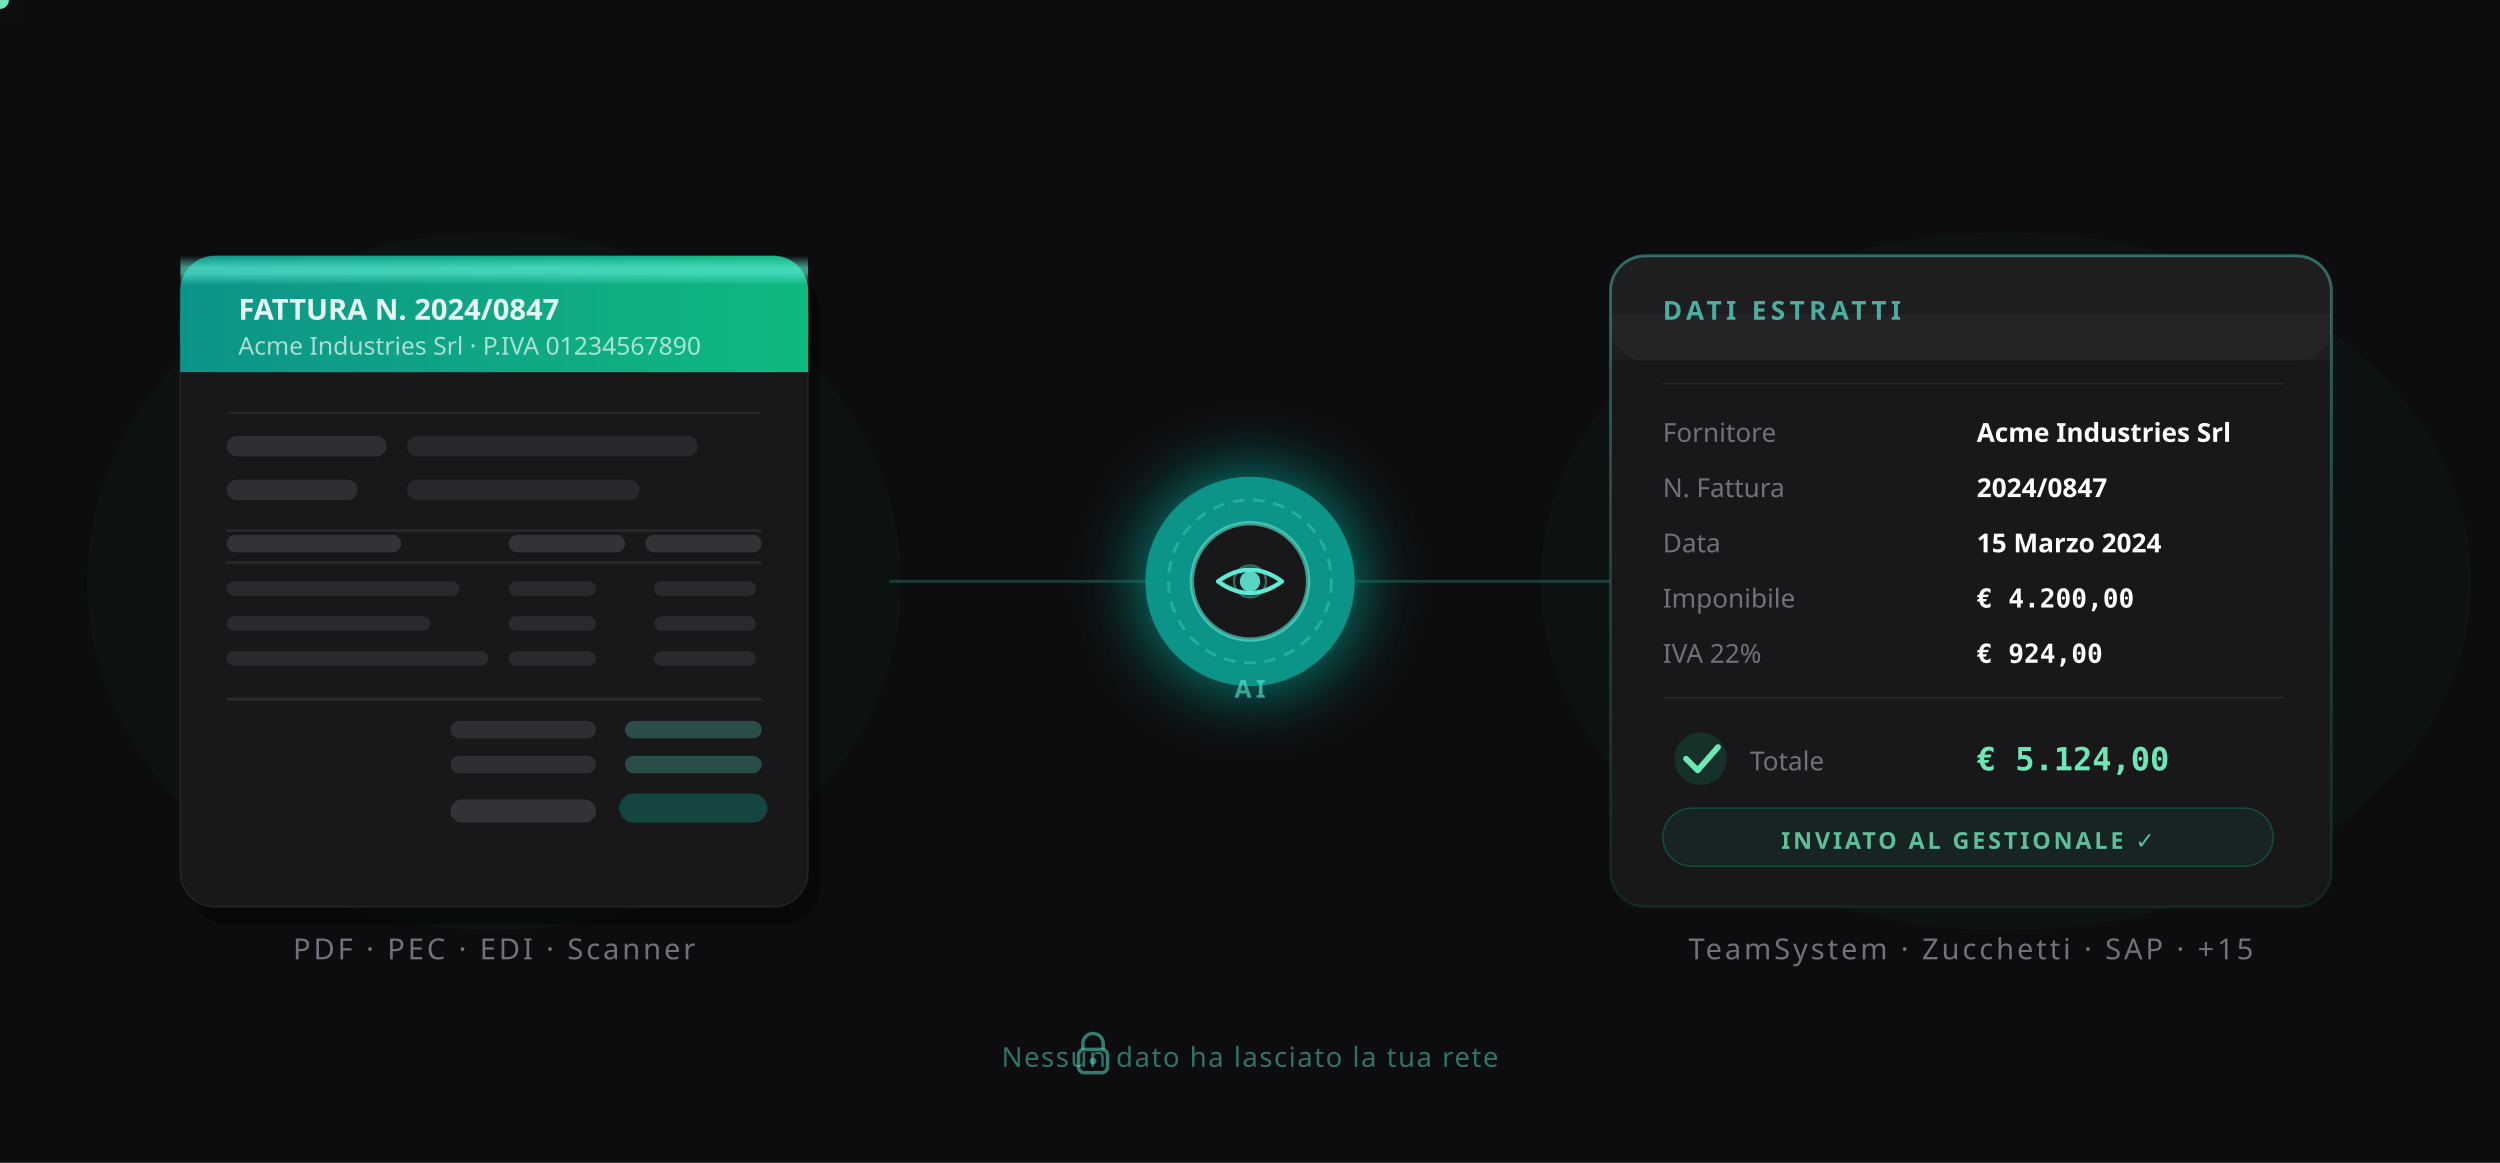
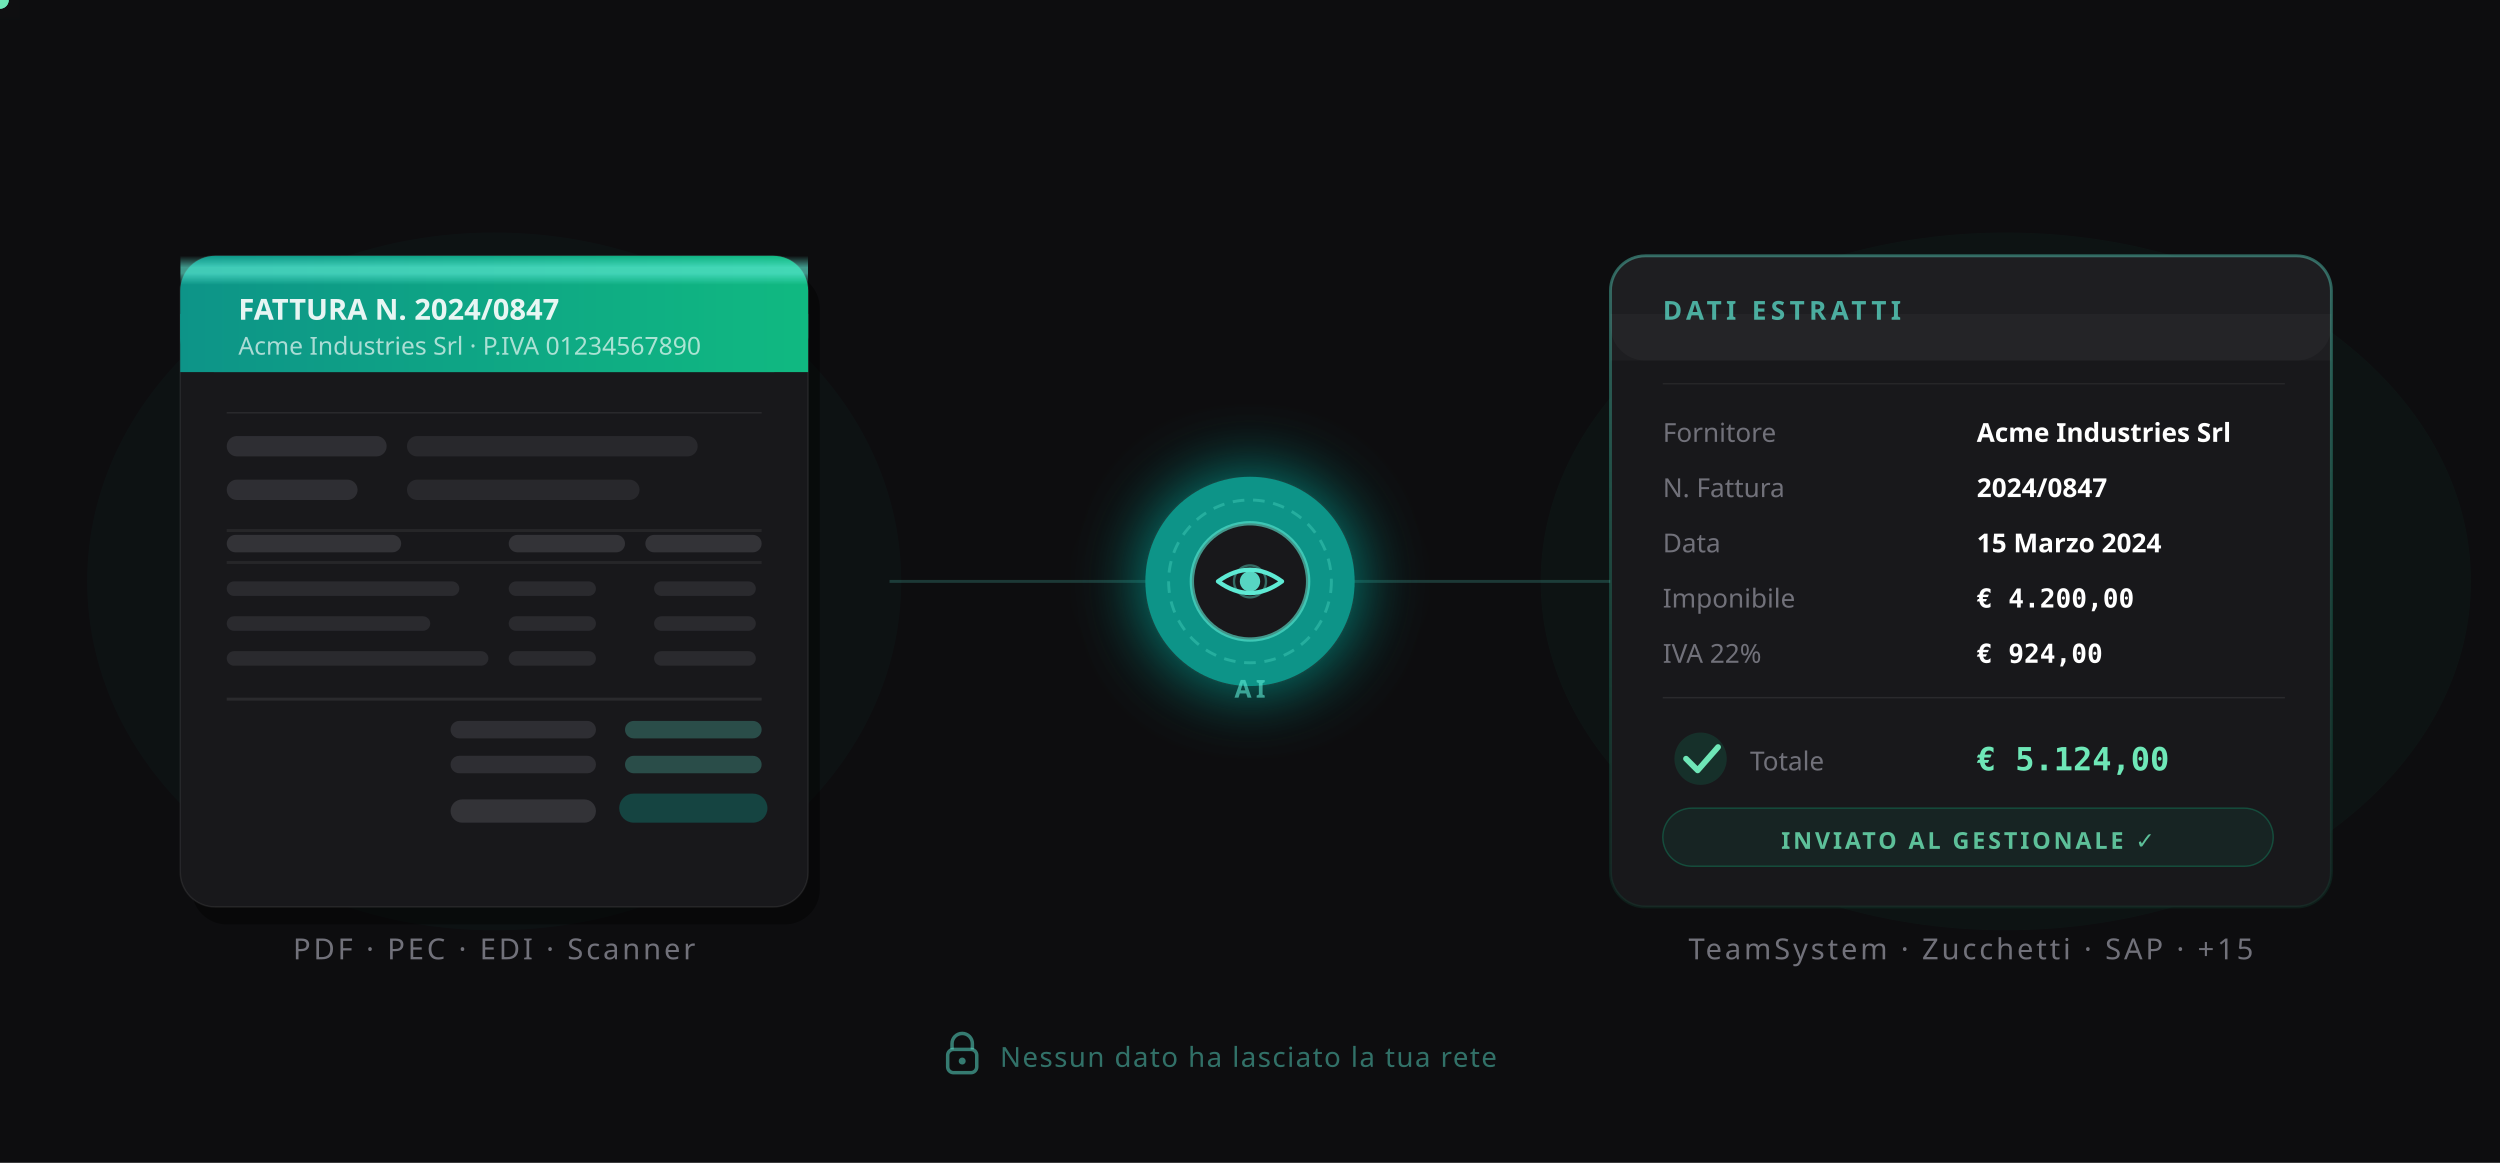
<svg xmlns="http://www.w3.org/2000/svg" viewBox="0 0 860 400" width="860" height="400" role="img" aria-label="DataUnchain: da documento PDF a dati strutturati, 100% in locale">
  <defs>
    <style>
    @keyframes scanMove {
      0%   { transform: translateY(0px);   opacity: 0; }
      8%   { opacity: 0.9; }
      88%  { transform: translateY(148px); opacity: 0.9; }
      96%  { opacity: 0; }
      100% { transform: translateY(148px); opacity: 0; }
    }
    @keyframes fadeInRow {
      0%   { opacity: 0; transform: translateX(-6px); }
      100% { opacity: 1; transform: translateX(0); }
    }
    @keyframes checkIn {
      0%   { opacity: 0; stroke-dashoffset: 30; }
      100% { opacity: 1; stroke-dashoffset: 0; }
    }
    @keyframes pulse {
      0%, 100% { opacity: 0.5; transform: scale(1); }
      50%       { opacity: 1;   transform: scale(1.12); }
    }
    @keyframes dotFlow {
      0%   { offset-distance: 0%;   opacity: 0; }
      8%   { opacity: 1; }
      85%  { opacity: 1; }
      100% { offset-distance: 100%; opacity: 0; }
    }
    @keyframes glowPulse {
      0%, 100% { opacity: 0.15; }
      50%       { opacity: 0.35; }
    }
    @keyframes badgeFade {
      0%, 70% { opacity: 0; }
      80%      { opacity: 1; }
      100%     { opacity: 1; }
    }
    @keyframes lineGrow {
      0%   { stroke-dashoffset: 200; opacity: 0; }
      15%  { opacity: 1; }
      100% { stroke-dashoffset: 0;   opacity: 1; }
    }
    @keyframes docAppear {
      0%   { opacity: 0; transform: translateX(-16px); }
      100% { opacity: 1; transform: translateX(0); }
    }

    .scan-line { animation: scanMove 5s ease-in-out infinite; }
    .doc-group { animation: docAppear 0.7s cubic-bezier(0.2,0,0,1) both; }

    .row-1 { animation: fadeInRow 0.4s cubic-bezier(0.2,0,0,1) 2.0s both; }
    .row-2 { animation: fadeInRow 0.4s cubic-bezier(0.2,0,0,1) 2.5s both; }
    .row-3 { animation: fadeInRow 0.4s cubic-bezier(0.2,0,0,1) 3.0s both; }
    .row-4 { animation: fadeInRow 0.4s cubic-bezier(0.2,0,0,1) 3.5s both; }
    .row-5 { animation: fadeInRow 0.4s cubic-bezier(0.2,0,0,1) 4.0s both; }
    .row-check { animation: fadeInRow 0.5s cubic-bezier(0.2,0,0,1) 4.6s both; }

    .ai-dot { animation: pulse 2s ease-in-out infinite; }
    .ai-glow { animation: glowPulse 2s ease-in-out infinite; }
    .line-left  { animation: lineGrow 1.2s cubic-bezier(0.4,0,0.2,1) 0.8s both; stroke-dasharray: 200; }
    .line-right { animation: lineGrow 1.2s cubic-bezier(0.4,0,0.2,1) 1.8s both; stroke-dasharray: 200; }
    .badge { animation: badgeFade 5s ease-in-out infinite; }

    /* Dot flowing along path */
    .dot-1 {
      offset-path: path('M 306 200 L 426 200');
      animation: dotFlow 5s ease-in-out 1.0s infinite;
    }
    .dot-2 {
      offset-path: path('M 306 200 L 426 200');
      animation: dotFlow 5s ease-in-out 1.6s infinite;
    }
    .dot-3 {
      offset-path: path('M 434 200 L 554 200');
      animation: dotFlow 5s ease-in-out 1.8s infinite;
    }
    .dot-4 {
      offset-path: path('M 434 200 L 554 200');
      animation: dotFlow 5s ease-in-out 2.4s infinite;
    }
  </style>
    <linearGradient id="scanGrad" x1="0" y1="0" x2="0" y2="1">
      <stop offset="0%" stop-color="#5EEAD4" stop-opacity="0" />
      <stop offset="40%" stop-color="#5EEAD4" stop-opacity="0.7" />
      <stop offset="60%" stop-color="#5EEAD4" stop-opacity="0.7" />
      <stop offset="100%" stop-color="#5EEAD4" stop-opacity="0" />
    </linearGradient>
    <linearGradient id="docHeader" x1="0" y1="0" x2="1" y2="0">
      <stop offset="0%" stop-color="#0D9488" />
      <stop offset="100%" stop-color="#10B981" />
    </linearGradient>
    <linearGradient id="cardBorder" x1="0" y1="0" x2="0" y2="1">
      <stop offset="0%" stop-color="#5EEAD4" stop-opacity="0.4" />
      <stop offset="100%" stop-color="#10B981" stop-opacity="0.1" />
    </linearGradient>
    <clipPath id="docClip">
      <rect x="62" y="88" width="216" height="224" rx="0" />
    </clipPath>
    <filter id="glow" x="-60%" y="-60%" width="220%" height="220%">
      <feGaussianBlur stdDeviation="6" result="b" />
      <feMerge>
        <feMergeNode in="b" />
        <feMergeNode in="SourceGraphic" />
      </feMerge>
    </filter>
    <filter id="softglow" x="-40%" y="-40%" width="180%" height="180%">
      <feGaussianBlur stdDeviation="12" result="b" />
      <feMerge>
        <feMergeNode in="b" />
        <feMergeNode in="SourceGraphic" />
      </feMerge>
    </filter>
  </defs>
  <rect width="860" height="400" fill="#0D0D0F" />
  <ellipse cx="170" cy="200" rx="140" ry="120" fill="#0D9488" opacity="0.04" class="ai-glow" />
  <ellipse cx="690" cy="200" rx="160" ry="120" fill="#10B981" opacity="0.04" class="ai-glow" />
  <g class="doc-group">
    <rect x="66" y="94" width="216" height="224" rx="12" fill="#000000" opacity="0.4" />
    <rect x="62" y="88" width="216" height="224" rx="12" fill="#18181B" stroke="#ffffff" stroke-width="0.5" stroke-opacity="0.08" />
    <rect x="62" y="88" width="216" height="40" rx="12" fill="url(#docHeader)" />
    <rect x="62" y="108" width="216" height="20" fill="url(#docHeader)" />
    <text x="82" y="110" font-family="system-ui, sans-serif" font-size="10" font-weight="700" fill="white" opacity="0.9">FATTURA N. 2024/0847</text>
    <text x="82" y="122" font-family="system-ui, sans-serif" font-size="8.5" fill="white" opacity="0.65">Acme Industries Srl  ·  P.IVA 01234567890</text>
    <line x1="78" y1="142" x2="262" y2="142" stroke="#ffffff" stroke-width="0.5" stroke-opacity="0.08" />
    <rect x="78" y="150" width="55" height="7" rx="3.5" fill="#71717A" opacity="0.25" />
    <rect x="140" y="150" width="100" height="7" rx="3.5" fill="#71717A" opacity="0.18" />
    <rect x="78" y="165" width="45" height="7" rx="3.5" fill="#71717A" opacity="0.25" />
    <rect x="140" y="165" width="80" height="7" rx="3.5" fill="#71717A" opacity="0.18" />
    <rect x="78" y="182" width="184" height="1" fill="#ffffff" opacity="0.06" />
    <rect x="78" y="184" width="60" height="6" rx="3" fill="#71717A" opacity="0.3" />
    <rect x="175" y="184" width="40" height="6" rx="3" fill="#71717A" opacity="0.3" />
    <rect x="222" y="184" width="40" height="6" rx="3" fill="#71717A" opacity="0.3" />
    <rect x="78" y="193" width="184" height="1" fill="#ffffff" opacity="0.06" />
    <rect x="78" y="200" width="80" height="5" rx="2.5" fill="#71717A" opacity="0.2" />
    <rect x="175" y="200" width="30" height="5" rx="2.5" fill="#71717A" opacity="0.2" />
    <rect x="225" y="200" width="35" height="5" rx="2.5" fill="#71717A" opacity="0.2" />
    <rect x="78" y="212" width="70" height="5" rx="2.5" fill="#71717A" opacity="0.2" />
    <rect x="175" y="212" width="30" height="5" rx="2.5" fill="#71717A" opacity="0.2" />
    <rect x="225" y="212" width="35" height="5" rx="2.5" fill="#71717A" opacity="0.2" />
    <rect x="78" y="224" width="90" height="5" rx="2.5" fill="#71717A" opacity="0.2" />
    <rect x="175" y="224" width="30" height="5" rx="2.5" fill="#71717A" opacity="0.2" />
    <rect x="225" y="224" width="35" height="5" rx="2.5" fill="#71717A" opacity="0.2" />
    <rect x="78" y="240" width="184" height="1" fill="#ffffff" opacity="0.08" />
    <rect x="155" y="248" width="50" height="6" rx="3" fill="#71717A" opacity="0.25" />
    <rect x="215" y="248" width="47" height="6" rx="3" fill="#5EEAD4" opacity="0.25" />
    <rect x="155" y="260" width="50" height="6" rx="3" fill="#71717A" opacity="0.25" />
    <rect x="215" y="260" width="47" height="6" rx="3" fill="#5EEAD4" opacity="0.25" />
    <rect x="155" y="275" width="50" height="8" rx="4" fill="#71717A" opacity="0.3" />
    <rect x="213" y="273" width="51" height="10" rx="5" fill="#0D9488" opacity="0.35" />
    <g clip-path="url(#docClip)" class="scan-line">
      <rect x="62" y="88" width="216" height="10" fill="url(#scanGrad)" opacity="0.9" />
    </g>
  </g>
  <text x="170" y="330" text-anchor="middle" font-family="system-ui, sans-serif" font-size="10" fill="#71717A" letter-spacing="1">PDF · PEC · EDI · Scanner</text>
  <line x1="306" y1="200" x2="426" y2="200" stroke="#5EEAD4" stroke-width="1" stroke-opacity="0.2" class="line-left" />
  <line x1="434" y1="200" x2="554" y2="200" stroke="#5EEAD4" stroke-width="1" stroke-opacity="0.2" class="line-right" />
  <circle class="dot-1" r="3" fill="#5EEAD4" filter="url(#glow)" style="offset-path: path('M 306 200 L 426 200');" />
  <circle class="dot-2" r="2" fill="#5EEAD4" opacity="0.6" style="offset-path: path('M 306 200 L 426 200');" />
  <circle class="dot-3" r="3" fill="#6EE7B7" filter="url(#glow)" style="offset-path: path('M 434 200 L 554 200');" />
  <circle class="dot-4" r="2" fill="#6EE7B7" opacity="0.6" style="offset-path: path('M 434 200 L 554 200');" />
  <circle cx="430" cy="200" r="36" fill="#0D9488" class="ai-glow" filter="url(#softglow)" />
  <circle cx="430" cy="200" r="28" fill="none" stroke="#5EEAD4" stroke-width="1" stroke-opacity="0.3" stroke-dasharray="4 3">
    <animateTransform attributeName="transform" type="rotate" from="0 430 200" to="360 430 200" dur="12s" repeatCount="indefinite" />
  </circle>
  <circle cx="430" cy="200" r="20" fill="#18181B" stroke="#5EEAD4" stroke-width="1.5" stroke-opacity="0.6" class="ai-dot" />
  <g transform="translate(419, 194)">
    <path d="M 0 6 Q 11 -2 22 6 Q 11 14 0 6 Z" fill="none" stroke="#5EEAD4" stroke-width="1.5" stroke-linejoin="round" />
    <circle cx="11" cy="6" r="3.5" fill="#5EEAD4" opacity="0.9">
      <animate attributeName="r" values="3;4;3" dur="2s" repeatCount="indefinite" />
    </circle>
    <circle cx="11" cy="6" r="5.5" fill="none" stroke="#5EEAD4" stroke-width="0.8" opacity="0.4" />
  </g>
  <text x="430" y="240" text-anchor="middle" font-family="system-ui, sans-serif" font-size="8.5" font-weight="600" letter-spacing="1.5" fill="#5EEAD4" opacity="0.6">AI</text>
  <rect x="554" y="88" width="248" height="224" rx="12" fill="#18181B" stroke="url(#cardBorder)" stroke-width="1" />
  <rect x="554" y="88" width="248" height="36" rx="12" fill="#ffffff" fill-opacity="0.03" />
  <rect x="554" y="108" width="248" height="16" fill="#ffffff" fill-opacity="0.03" />
  <text x="572" y="110" font-family="system-ui, sans-serif" font-size="9" font-weight="700" letter-spacing="1.5" fill="#5EEAD4" opacity="0.7">DATI ESTRATTI</text>
  <line x1="572" y1="132" x2="786" y2="132" stroke="#ffffff" stroke-width="0.5" stroke-opacity="0.06" />
  <g class="row-1">
    <text x="572" y="152" font-family="system-ui, sans-serif" font-size="9" fill="#71717A">Fornitore</text>
    <text x="680" y="152" font-family="system-ui, sans-serif" font-size="9" font-weight="600" fill="#ffffff">Acme Industries Srl</text>
  </g>
  <g class="row-2">
    <text x="572" y="171" font-family="system-ui, sans-serif" font-size="9" fill="#71717A">N. Fattura</text>
    <text x="680" y="171" font-family="system-ui, sans-serif" font-size="9" font-weight="600" fill="#ffffff">2024/0847</text>
  </g>
  <g class="row-3">
    <text x="572" y="190" font-family="system-ui, sans-serif" font-size="9" fill="#71717A">Data</text>
    <text x="680" y="190" font-family="system-ui, sans-serif" font-size="9" font-weight="600" fill="#ffffff">15 Marzo 2024</text>
  </g>
  <g class="row-4">
    <text x="572" y="209" font-family="system-ui, sans-serif" font-size="9" fill="#71717A">Imponibile</text>
    <text x="680" y="209" font-family="monospace, monospace" font-size="9" font-weight="600" fill="#ffffff">€ 4.200,00</text>
  </g>
  <g class="row-5">
    <text x="572" y="228" font-family="system-ui, sans-serif" font-size="9" fill="#71717A">IVA 22%</text>
    <text x="680" y="228" font-family="monospace, monospace" font-size="9" font-weight="600" fill="#ffffff">€ 924,00</text>
  </g>
  <g class="row-check">
    <line x1="572" y1="240" x2="786" y2="240" stroke="#ffffff" stroke-width="0.5" stroke-opacity="0.08" />
  </g>
  <g class="row-check">
    <circle cx="585" cy="261" r="9" fill="#10B981" opacity="0.15" />
    <path d="M 580 261 L 584 265 L 591 257" fill="none" stroke="#6EE7B7" stroke-width="2" stroke-linecap="round" stroke-linejoin="round" stroke-dasharray="20" stroke-dashoffset="0">
      <animate attributeName="stroke-dashoffset" values="20;0" dur="0.4s" begin="4.8s" fill="freeze" />
    </path>
    <text x="602" y="265" font-family="system-ui, sans-serif" font-size="9" fill="#71717A">Totale</text>
    <text x="680" y="265" font-family="monospace, monospace" font-size="11" font-weight="700" fill="#6EE7B7">€ 5.124,00</text>
    <rect x="572" y="278" width="210" height="20" rx="10" fill="#10B981" fill-opacity="0.08" stroke="#10B981" stroke-width="0.5" stroke-opacity="0.3" />
    <text x="677" y="292" text-anchor="middle" font-family="system-ui, sans-serif" font-size="8" font-weight="600" letter-spacing="1" fill="#6EE7B7" opacity="0.8">INVIATO AL GESTIONALE  ✓</text>
  </g>
  <text x="678" y="330" text-anchor="middle" font-family="system-ui, sans-serif" font-size="10" fill="#71717A" letter-spacing="1">TeamSystem · Zucchetti · SAP · +15</text>
  <g class="badge">
-     <g transform="translate(371, 356)">
+     <g transform="translate(326, 356)">
      <rect x="0" y="5" width="10" height="8" rx="2" fill="none" stroke="#5EEAD4" stroke-width="1.2" opacity="0.5" />
      <path d="M1.5 5 V3 A3.5 3.5 0 0 1 8.5 3 V5" fill="none" stroke="#5EEAD4" stroke-width="1.2" opacity="0.5" />
      <circle cx="5" cy="9" r="1.2" fill="#5EEAD4" opacity="0.5" />
    </g>
-     <text x="430" y="367" text-anchor="middle" font-family="system-ui, sans-serif" font-size="9.5" fill="#5EEAD4" opacity="0.45" letter-spacing="0.5">Nessun dato ha lasciato la tua rete</text>
+     <text x="344" y="367" text-anchor="start" font-family="system-ui, sans-serif" font-size="9.5" fill="#5EEAD4" opacity="0.45" letter-spacing="0.5">Nessun dato ha lasciato la tua rete</text>
  </g>
</svg>
